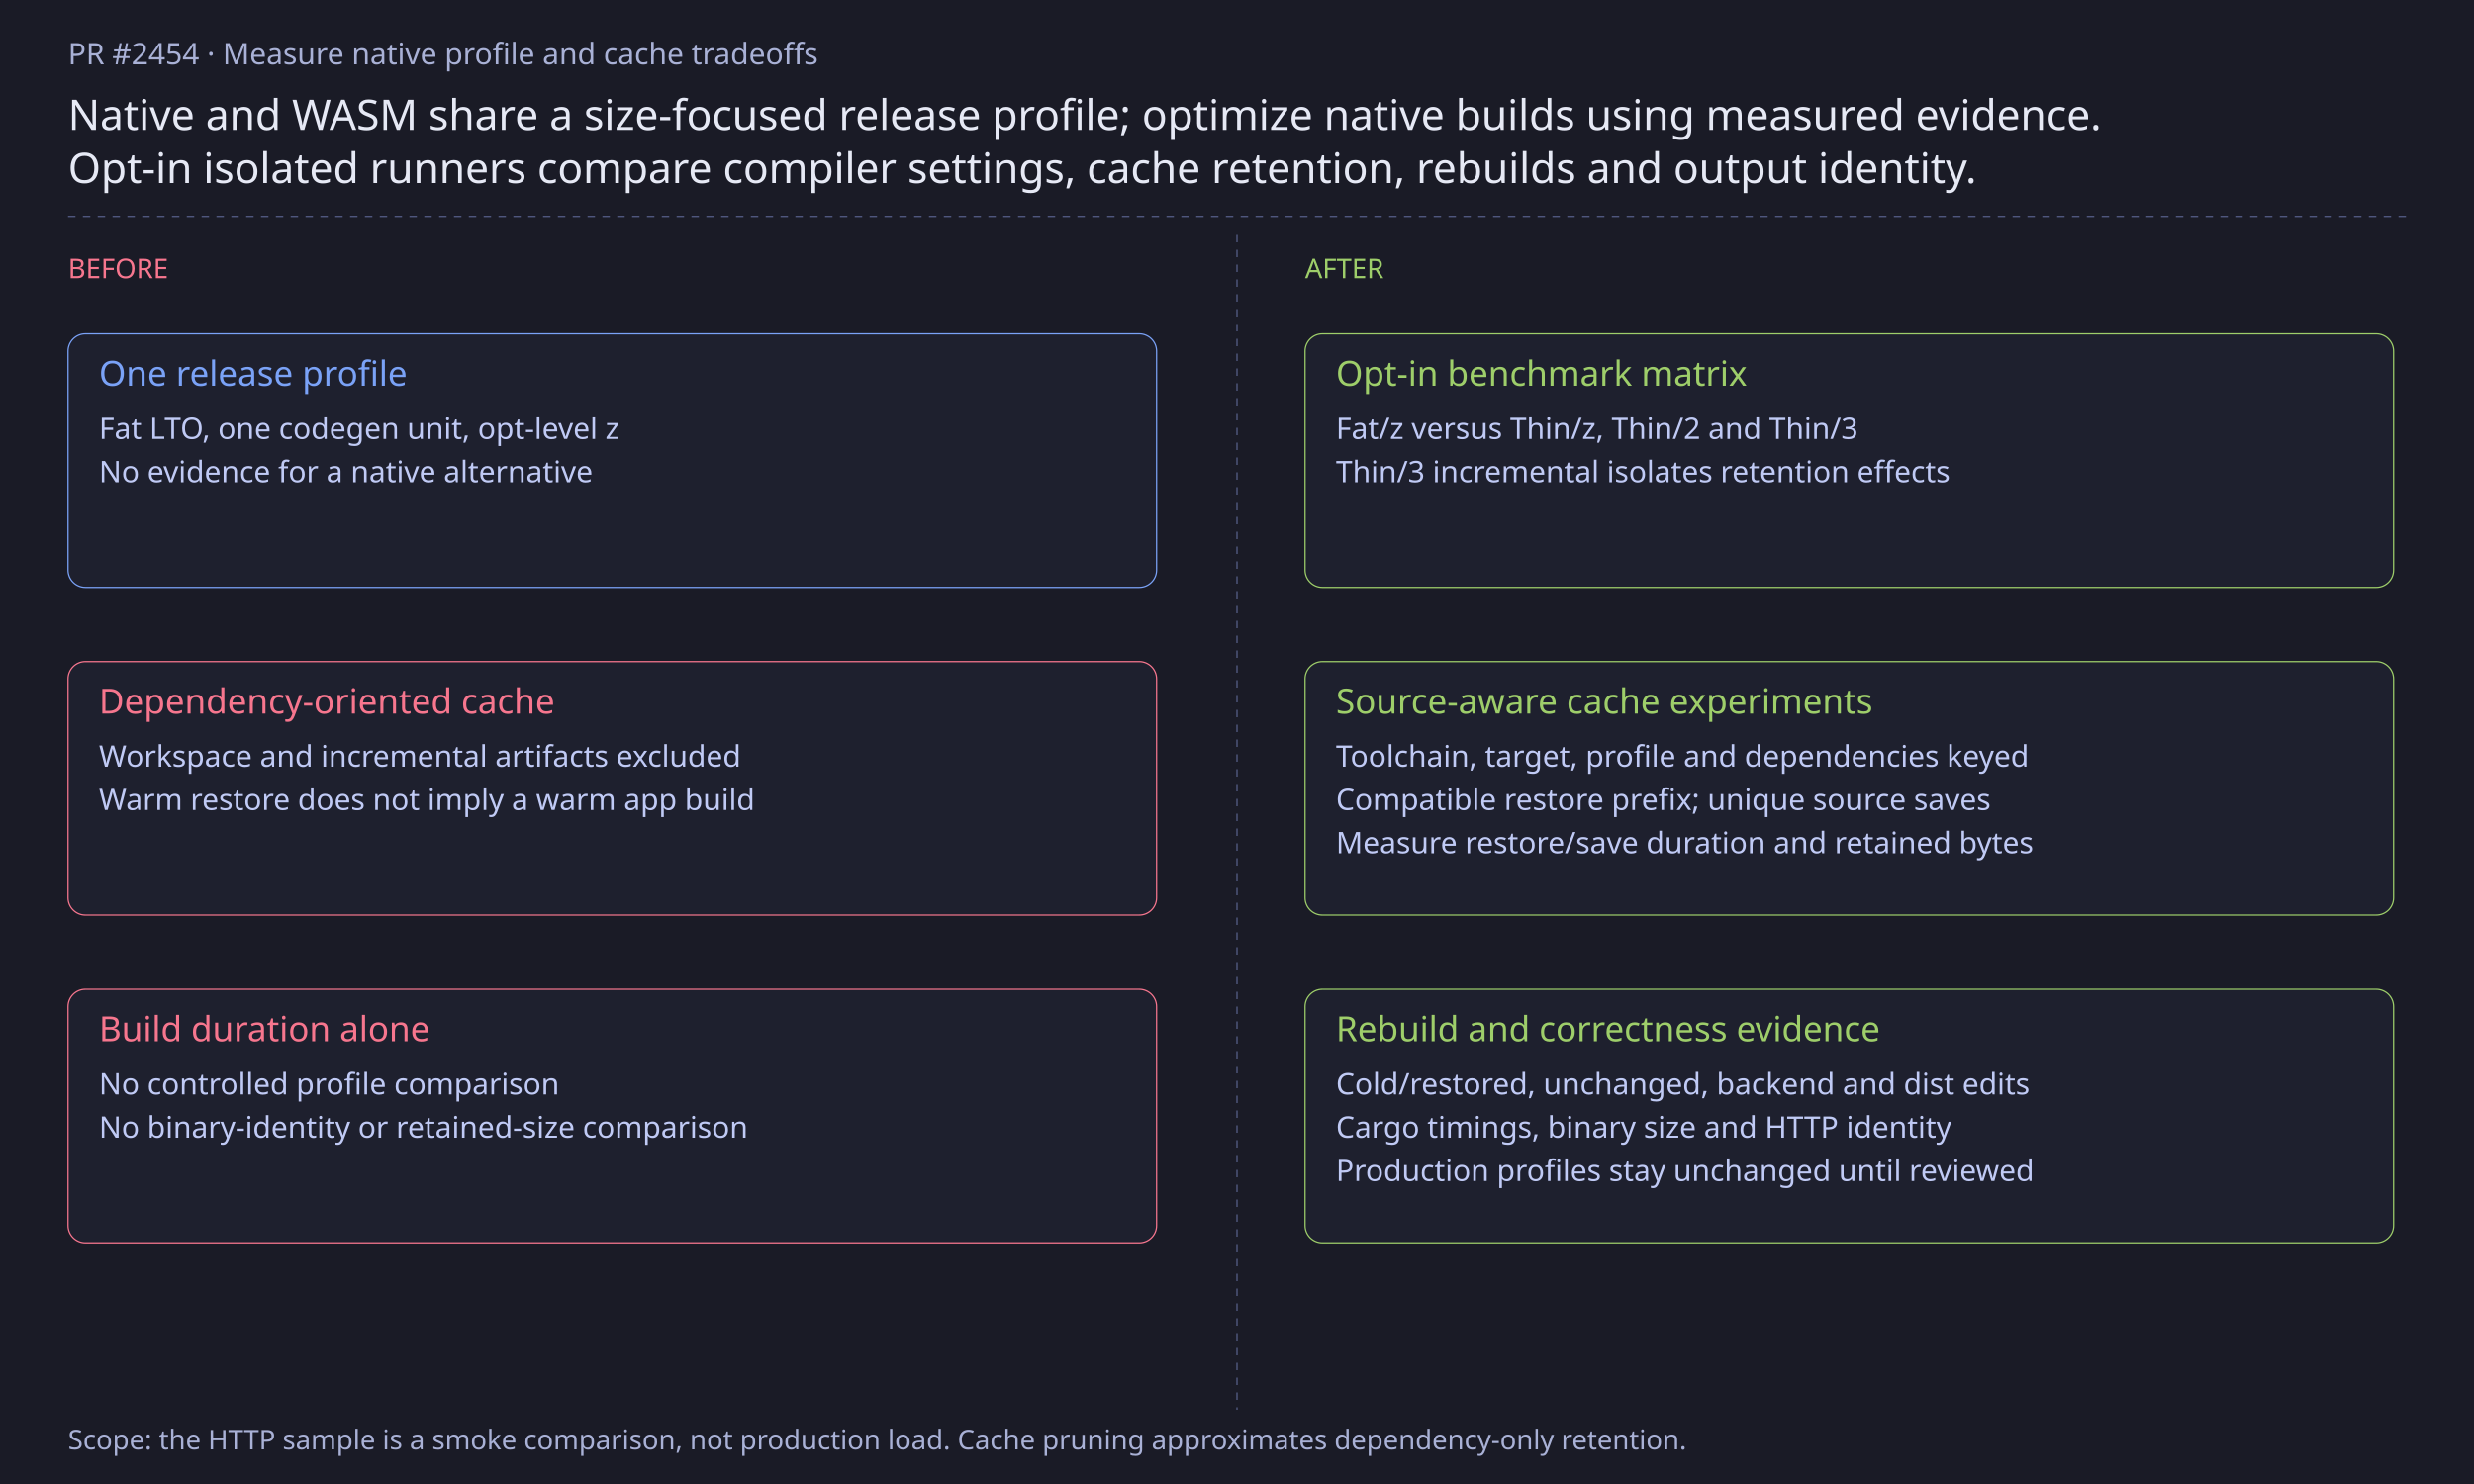
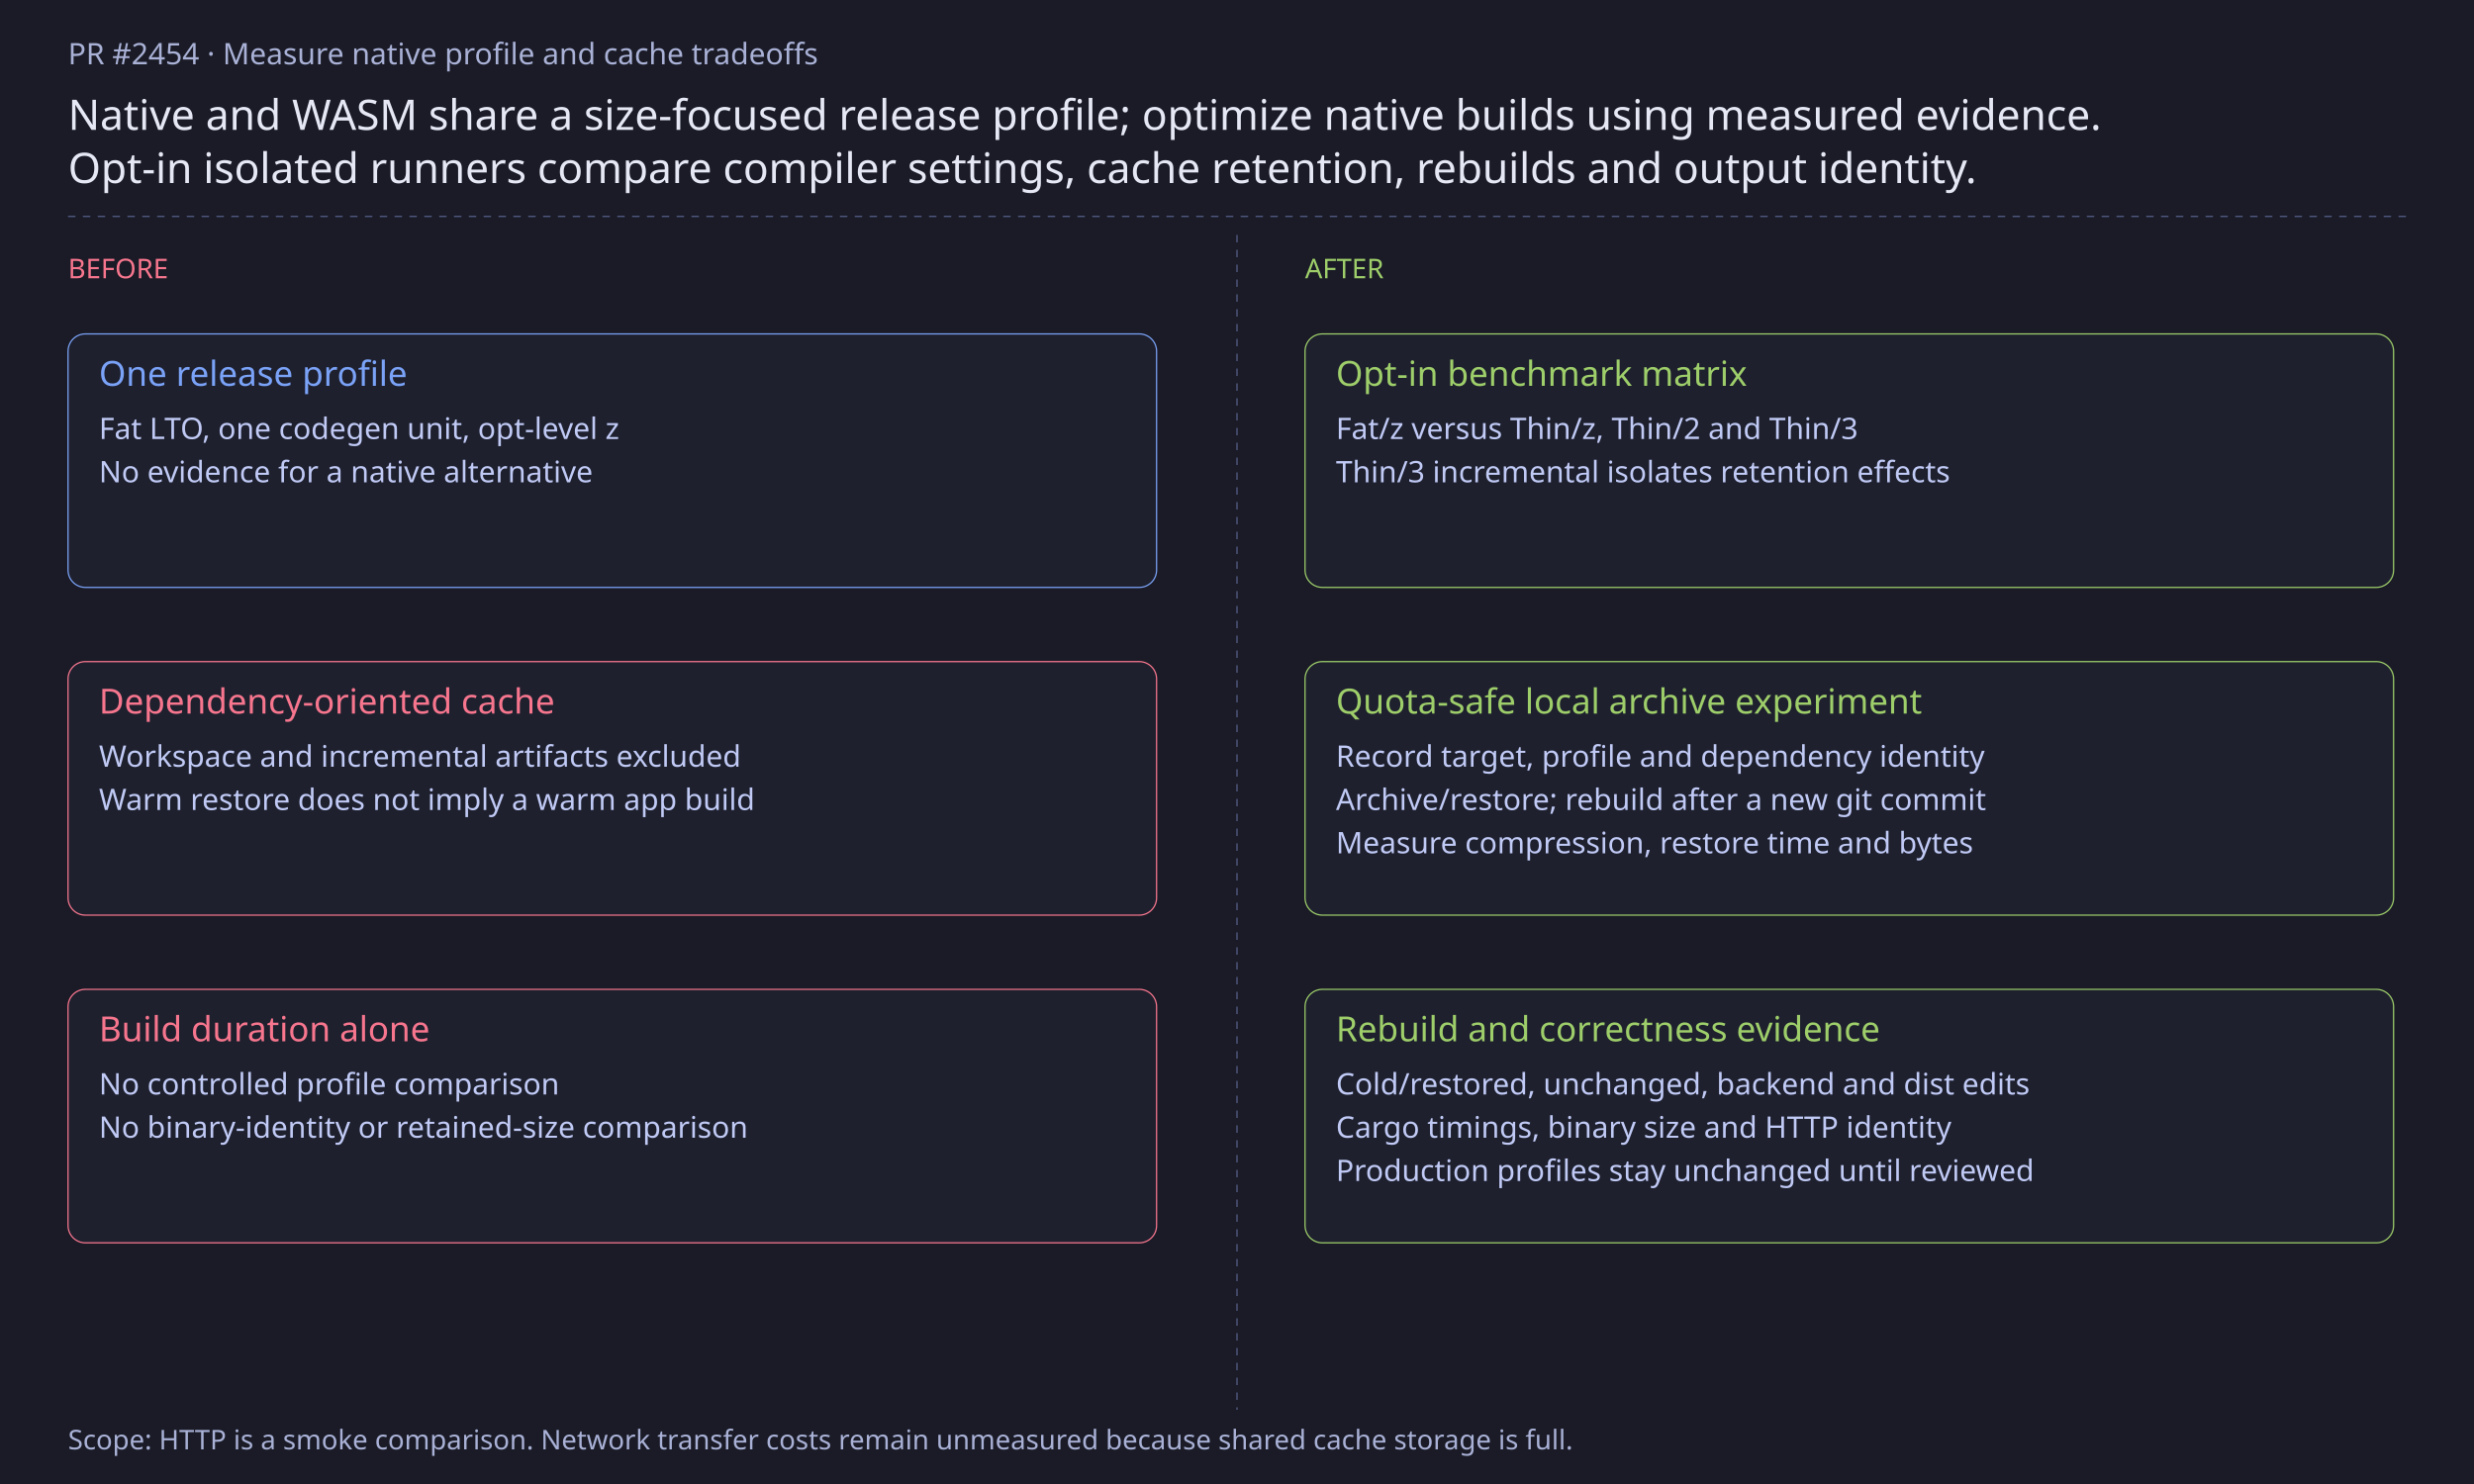
<svg xmlns="http://www.w3.org/2000/svg" width="2000" height="1200" viewBox="0 0 2000 1200">
  <rect width="2000" height="1200" fill="#1a1b26" />
  <text x="55" y="52" font-family="sans-serif" font-size="24" fill="#a9b1d6">PR #2454 · Measure native profile and cache tradeoffs</text>
  <text x="55" y="105" font-family="sans-serif" font-size="34" fill="#e6e9f5">Native and WASM share a size-focused release profile; optimize native builds using measured evidence.</text>
  <text x="55" y="148" font-family="sans-serif" font-size="34" fill="#e6e9f5">Opt-in isolated runners compare compiler settings, cache retention, rebuilds and output identity.</text>
  <path d="M55 175 H1945 M1000 190 V1140" stroke="#565f89" stroke-dasharray="6 6" />
  <text x="55" y="225" font-family="sans-serif" font-size="22" fill="#f7768e">BEFORE</text>
  <text x="1055" y="225" font-family="sans-serif" font-size="22" fill="#9ece6a">AFTER</text>
  <rect x="55" y="270" width="880" height="205" rx="14" fill="#1e202e" stroke="#7aa2f7" />
  <text x="80" y="312" font-family="sans-serif" font-size="28" fill="#7aa2f7">One release profile</text>
  <text x="80" y="355" font-family="sans-serif" font-size="24" fill="#c0caf5">Fat LTO, one codegen unit, opt-level z</text>
  <text x="80" y="390" font-family="sans-serif" font-size="24" fill="#c0caf5">No evidence for a native alternative</text>
  <rect x="55" y="535" width="880" height="205" rx="14" fill="#1e202e" stroke="#f7768e" />
  <text x="80" y="577" font-family="sans-serif" font-size="28" fill="#f7768e">Dependency-oriented cache</text>
  <text x="80" y="620" font-family="sans-serif" font-size="24" fill="#c0caf5">Workspace and incremental artifacts excluded</text>
  <text x="80" y="655" font-family="sans-serif" font-size="24" fill="#c0caf5">Warm restore does not imply a warm app build</text>
  <rect x="55" y="800" width="880" height="205" rx="14" fill="#1e202e" stroke="#f7768e" />
  <text x="80" y="842" font-family="sans-serif" font-size="28" fill="#f7768e">Build duration alone</text>
  <text x="80" y="885" font-family="sans-serif" font-size="24" fill="#c0caf5">No controlled profile comparison</text>
  <text x="80" y="920" font-family="sans-serif" font-size="24" fill="#c0caf5">No binary-identity or retained-size comparison</text>
  <rect x="1055" y="270" width="880" height="205" rx="14" fill="#1e202e" stroke="#9ece6a" />
  <text x="1080" y="312" font-family="sans-serif" font-size="28" fill="#9ece6a">Opt-in benchmark matrix</text>
  <text x="1080" y="355" font-family="sans-serif" font-size="24" fill="#c0caf5">Fat/z versus Thin/z, Thin/2 and Thin/3</text>
  <text x="1080" y="390" font-family="sans-serif" font-size="24" fill="#c0caf5">Thin/3 incremental isolates retention effects</text>
  <rect x="1055" y="535" width="880" height="205" rx="14" fill="#1e202e" stroke="#9ece6a" />
-   <text x="1080" y="577" font-family="sans-serif" font-size="28" fill="#9ece6a">Source-aware cache experiments</text>
-   <text x="1080" y="620" font-family="sans-serif" font-size="24" fill="#c0caf5">Toolchain, target, profile and dependencies keyed</text>
-   <text x="1080" y="655" font-family="sans-serif" font-size="24" fill="#c0caf5">Compatible restore prefix; unique source saves</text>
-   <text x="1080" y="690" font-family="sans-serif" font-size="24" fill="#c0caf5">Measure restore/save duration and retained bytes</text>
+   <text x="1080" y="577" font-family="sans-serif" font-size="28" fill="#9ece6a">Quota-safe local archive experiment</text>
+   <text x="1080" y="620" font-family="sans-serif" font-size="24" fill="#c0caf5">Record target, profile and dependency identity</text>
+   <text x="1080" y="655" font-family="sans-serif" font-size="24" fill="#c0caf5">Archive/restore; rebuild after a new git commit</text>
+   <text x="1080" y="690" font-family="sans-serif" font-size="24" fill="#c0caf5">Measure compression, restore time and bytes</text>
  <rect x="1055" y="800" width="880" height="205" rx="14" fill="#1e202e" stroke="#9ece6a" />
  <text x="1080" y="842" font-family="sans-serif" font-size="28" fill="#9ece6a">Rebuild and correctness evidence</text>
  <text x="1080" y="885" font-family="sans-serif" font-size="24" fill="#c0caf5">Cold/restored, unchanged, backend and dist edits</text>
  <text x="1080" y="920" font-family="sans-serif" font-size="24" fill="#c0caf5">Cargo timings, binary size and HTTP identity</text>
  <text x="1080" y="955" font-family="sans-serif" font-size="24" fill="#c0caf5">Production profiles stay unchanged until reviewed</text>
-   <text x="55" y="1172" font-family="sans-serif" font-size="22" fill="#a9b1d6">Scope: the HTTP sample is a smoke comparison, not production load. Cache pruning approximates dependency-only retention.</text>
+   <text x="55" y="1172" font-family="sans-serif" font-size="22" fill="#a9b1d6">Scope: HTTP is a smoke comparison. Network transfer costs remain unmeasured because shared cache storage is full.</text>
</svg>
